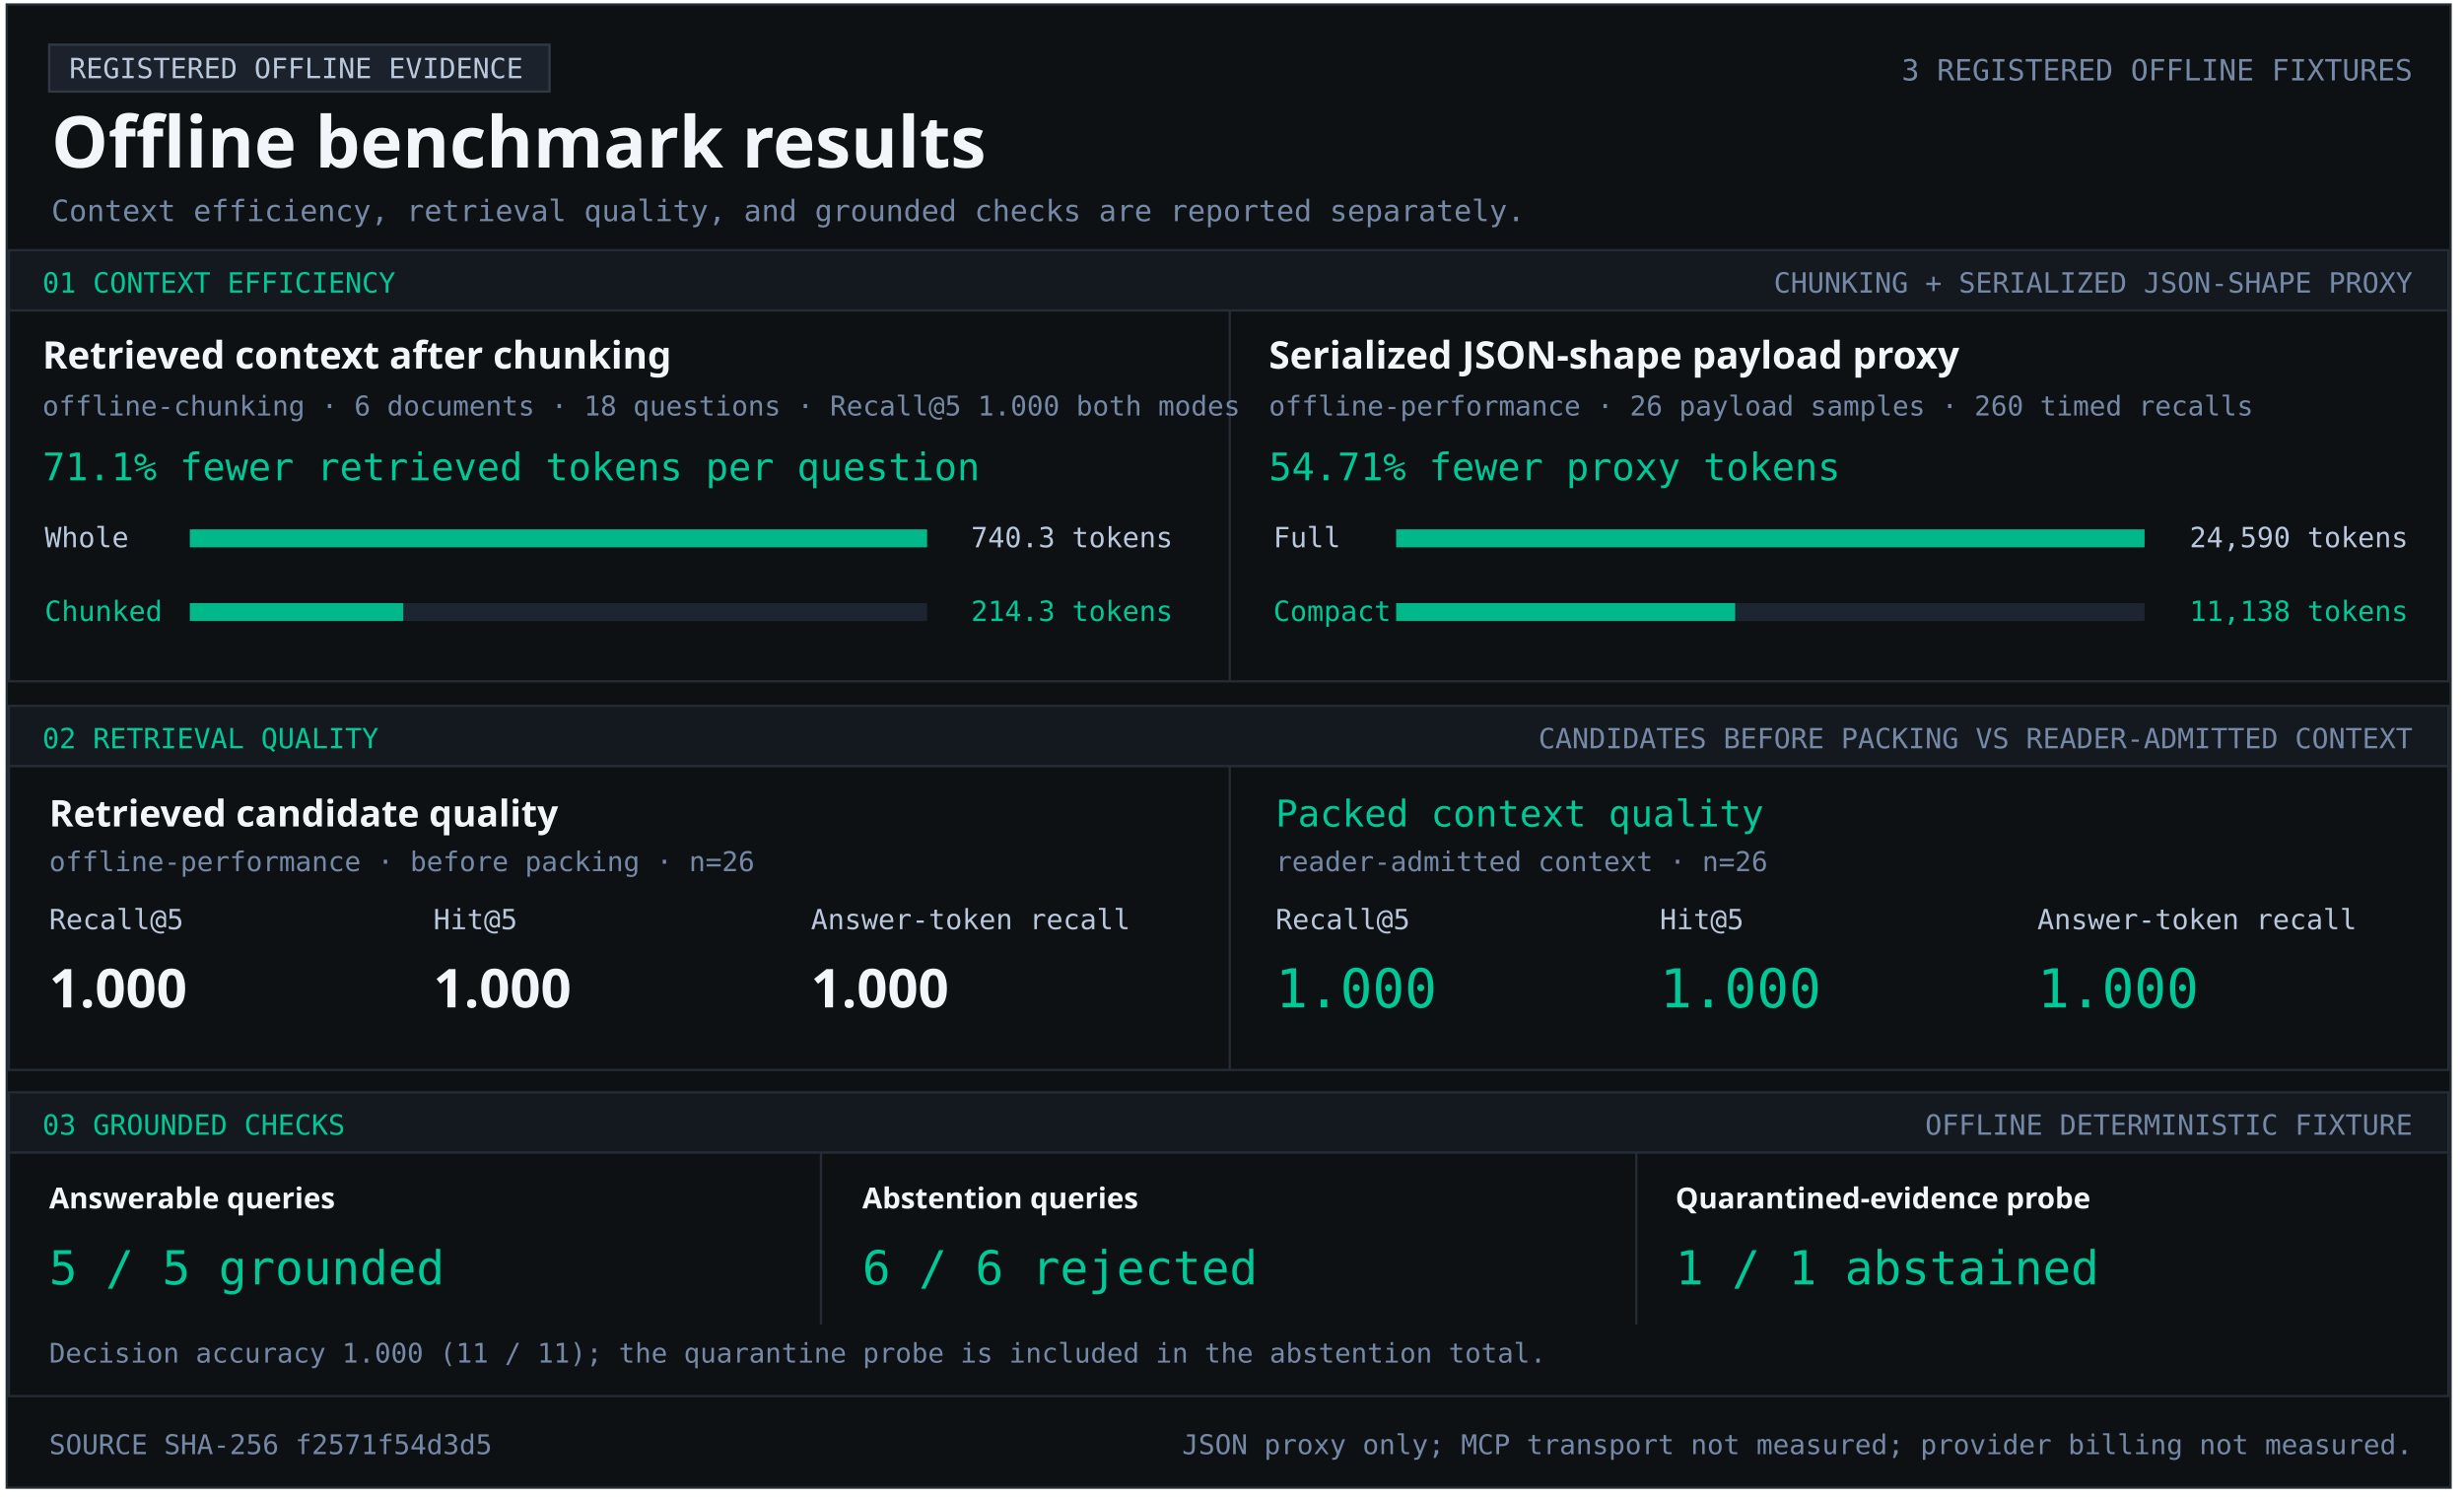
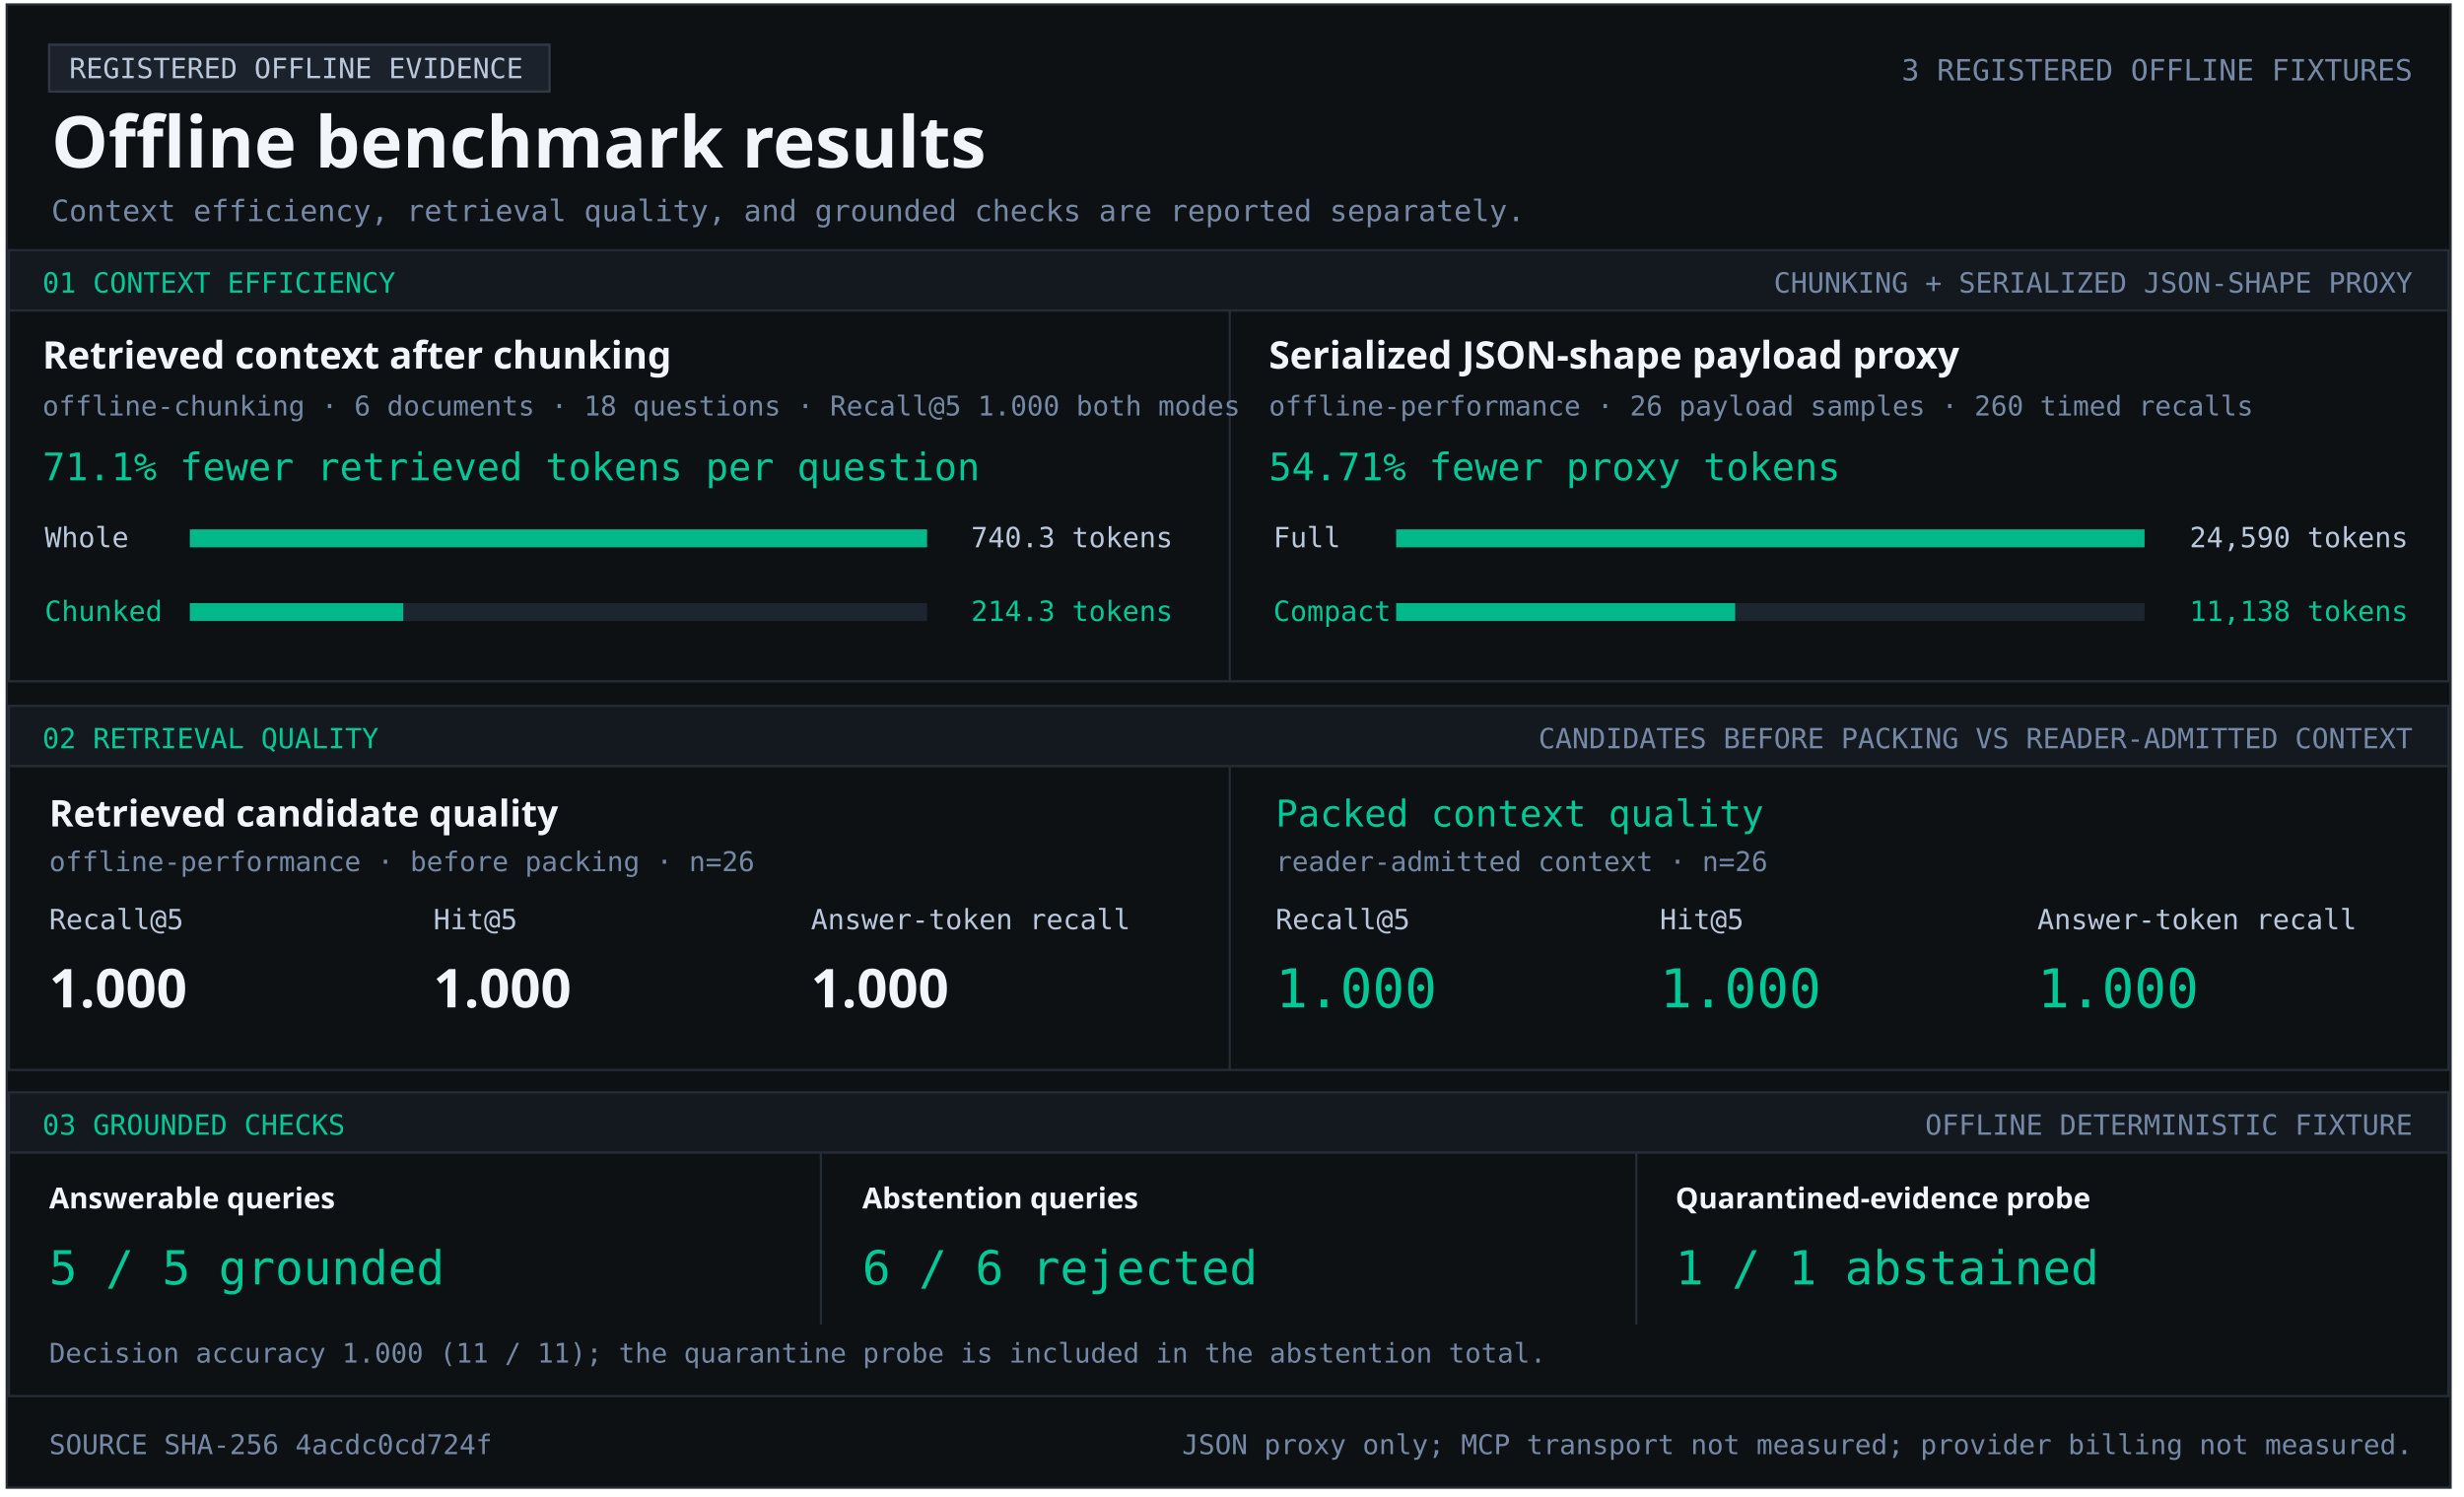
<svg xmlns="http://www.w3.org/2000/svg" width="1103" height="670" viewBox="0 0 1103 670" role="img" aria-labelledby="title desc">
  <style>text{font-family:Consolas,monospace;fill:#b9c8dc} .heading{font-family:Segoe UI,sans-serif;font-weight:700;fill:#f2f5f9} .green{fill:#00c896}.muted{fill:#7589a7}</style>
  <rect x="3" y="2" width="1094" height="664" fill="#0e1114" stroke="#252c36" />
  <rect x="22" y="20" width="224" height="21" fill="#1c222b" stroke="#303a47" />
  <text x="31" y="35" font-size="12.5" text-anchor="start">REGISTERED OFFLINE EVIDENCE</text>
  <text x="23" y="75" font-size="32" class="heading" text-anchor="start">Offline benchmark results</text>
  <text x="1080" y="36" font-size="13.1" class="muted" text-anchor="end">3 REGISTERED OFFLINE FIXTURES</text>
  <text x="23" y="99" font-size="13.2" class="muted" text-anchor="start">Context efficiency, retrieval quality, and grounded checks are reported separately.</text>
  <rect x="4" y="112" width="1092" height="27" fill="#141920" stroke="#252c36" />
  <text x="19" y="131" font-size="12.5" class="green" text-anchor="start">01  CONTEXT EFFICIENCY</text>
  <text x="1080" y="131" font-size="12.5" class="muted" text-anchor="end">CHUNKING + SERIALIZED JSON-SHAPE PROXY</text>
  <rect x="4" y="139" width="1092" height="166" fill="#0e1114" stroke="#252c36" />
  <rect x="550" y="139" width="1" height="166" fill="#252c36" />
  <text x="19" y="165" font-size="17" class="heading" text-anchor="start">Retrieved context after chunking</text>
  <text x="19" y="186" font-size="12.2" class="muted" text-anchor="start">offline-chunking · 6 documents · 18 questions · Recall@5 1.000 both modes</text>
  <text x="19" y="215" font-size="17" class="green" text-anchor="start">71.1% fewer retrieved tokens per question</text>
  <text x="20" y="245" font-size="12.5" text-anchor="start">Whole</text>
  <rect x="85" y="237" width="330" height="8" fill="#1d2530" />
  <rect x="85" y="237" width="330.00" height="8" fill="#00b889" />
  <text x="525" y="245" font-size="12.5" text-anchor="end">740.3 tokens</text>
  <text x="20" y="278" font-size="12.5" class="green" text-anchor="start">Chunked</text>
  <rect x="85" y="270" width="330" height="8" fill="#1d2530" />
  <rect x="85" y="270" width="95.53" height="8" fill="#00b889" />
  <text x="525" y="278" font-size="12.5" class="green" text-anchor="end">214.3 tokens</text>
  <text x="568" y="165" font-size="17" class="heading" text-anchor="start">Serialized JSON-shape payload proxy</text>
  <text x="568" y="186" font-size="12.2" class="muted" text-anchor="start">offline-performance · 26 payload samples · 260 timed recalls</text>
  <text x="568" y="215" font-size="17" class="green" text-anchor="start">54.71% fewer proxy tokens</text>
  <text x="570" y="245" font-size="12.5" text-anchor="start">Full</text>
  <rect x="625" y="237" width="335" height="8" fill="#1d2530" />
  <rect x="625" y="237" width="335.00" height="8" fill="#00b889" />
  <text x="1078" y="245" font-size="12.5" text-anchor="end">24,590 tokens</text>
  <text x="570" y="278" font-size="12.5" class="green" text-anchor="start">Compact</text>
  <rect x="625" y="270" width="335" height="8" fill="#1d2530" />
  <rect x="625" y="270" width="151.74" height="8" fill="#00b889" />
  <text x="1078" y="278" font-size="12.5" class="green" text-anchor="end">11,138 tokens</text>
  <rect x="4" y="316" width="1092" height="27" fill="#141920" stroke="#252c36" />
  <text x="19" y="335" font-size="12.5" class="green" text-anchor="start">02  RETRIEVAL QUALITY</text>
  <text x="1080" y="335" font-size="12.5" class="muted" text-anchor="end">CANDIDATES BEFORE PACKING VS READER-ADMITTED CONTEXT</text>
  <rect x="4" y="343" width="1092" height="136" fill="#0e1114" stroke="#252c36" />
  <rect x="550" y="343" width="1" height="136" fill="#252c36" />
  <text x="22" y="370" font-size="16.5" class="heading" text-anchor="start">Retrieved candidate quality</text>
  <text x="22" y="390" font-size="12.2" class="muted" text-anchor="start">offline-performance · before packing · n=26</text>
  <text x="22" y="416" font-size="12.5" text-anchor="start">Recall@5</text>
  <text x="194" y="416" font-size="12.5" text-anchor="start">Hit@5</text>
  <text x="363" y="416" font-size="12.5" text-anchor="start">Answer-token recall</text>
  <text x="22" y="451" font-size="24" class="heading" text-anchor="start">1.000</text>
  <text x="194" y="451" font-size="24" class="heading" text-anchor="start">1.000</text>
  <text x="363" y="451" font-size="24" class="heading" text-anchor="start">1.000</text>
  <text x="571" y="370" font-size="16.5" class="green" text-anchor="start">Packed context quality</text>
  <text x="571" y="390" font-size="12.2" class="muted" text-anchor="start">reader-admitted context · n=26</text>
  <text x="571" y="416" font-size="12.5" text-anchor="start">Recall@5</text>
  <text x="743" y="416" font-size="12.5" text-anchor="start">Hit@5</text>
  <text x="912" y="416" font-size="12.5" text-anchor="start">Answer-token recall</text>
  <text x="571" y="451" font-size="24" class="green" text-anchor="start">1.000</text>
  <text x="743" y="451" font-size="24" class="green" text-anchor="start">1.000</text>
  <text x="912" y="451" font-size="24" class="green" text-anchor="start">1.000</text>
  <rect x="4" y="489" width="1092" height="27" fill="#141920" stroke="#252c36" />
  <text x="19" y="508" font-size="12.5" class="green" text-anchor="start">03  GROUNDED CHECKS</text>
  <text x="1080" y="508" font-size="12.5" class="muted" text-anchor="end">OFFLINE DETERMINISTIC FIXTURE</text>
  <rect x="4" y="516" width="1092" height="109" fill="#0e1114" stroke="#252c36" />
  <rect x="367" y="516" width="1" height="77" fill="#252c36" />
  <rect x="732" y="516" width="1" height="77" fill="#252c36" />
  <text x="22" y="541" font-size="13" class="heading" text-anchor="start">Answerable queries</text>
  <text x="22" y="575" font-size="21" class="green" text-anchor="start">5 / 5 grounded</text>
  <text x="386" y="541" font-size="13" class="heading" text-anchor="start">Abstention queries</text>
  <text x="386" y="575" font-size="21" class="green" text-anchor="start">6 / 6 rejected</text>
  <text x="750" y="541" font-size="13" class="heading" text-anchor="start">Quarantined-evidence probe</text>
  <text x="750" y="575" font-size="21" class="green" text-anchor="start">1 / 1 abstained</text>
  <text x="22" y="610" font-size="12.1" class="muted" text-anchor="start">Decision accuracy 1.000 (11 / 11); the quarantine probe is included in the abstention total.</text>
-   <text x="22" y="651" font-size="12.2" class="muted" text-anchor="start">SOURCE SHA-256  f2571f54d3d5</text>
+   <text x="22" y="651" font-size="12.2" class="muted" text-anchor="start">SOURCE SHA-256  4acdc0cd724f</text>
  <text x="1080" y="651" font-size="12.2" class="muted" text-anchor="end">JSON proxy only; MCP transport not measured; provider billing not measured.</text>
</svg>
